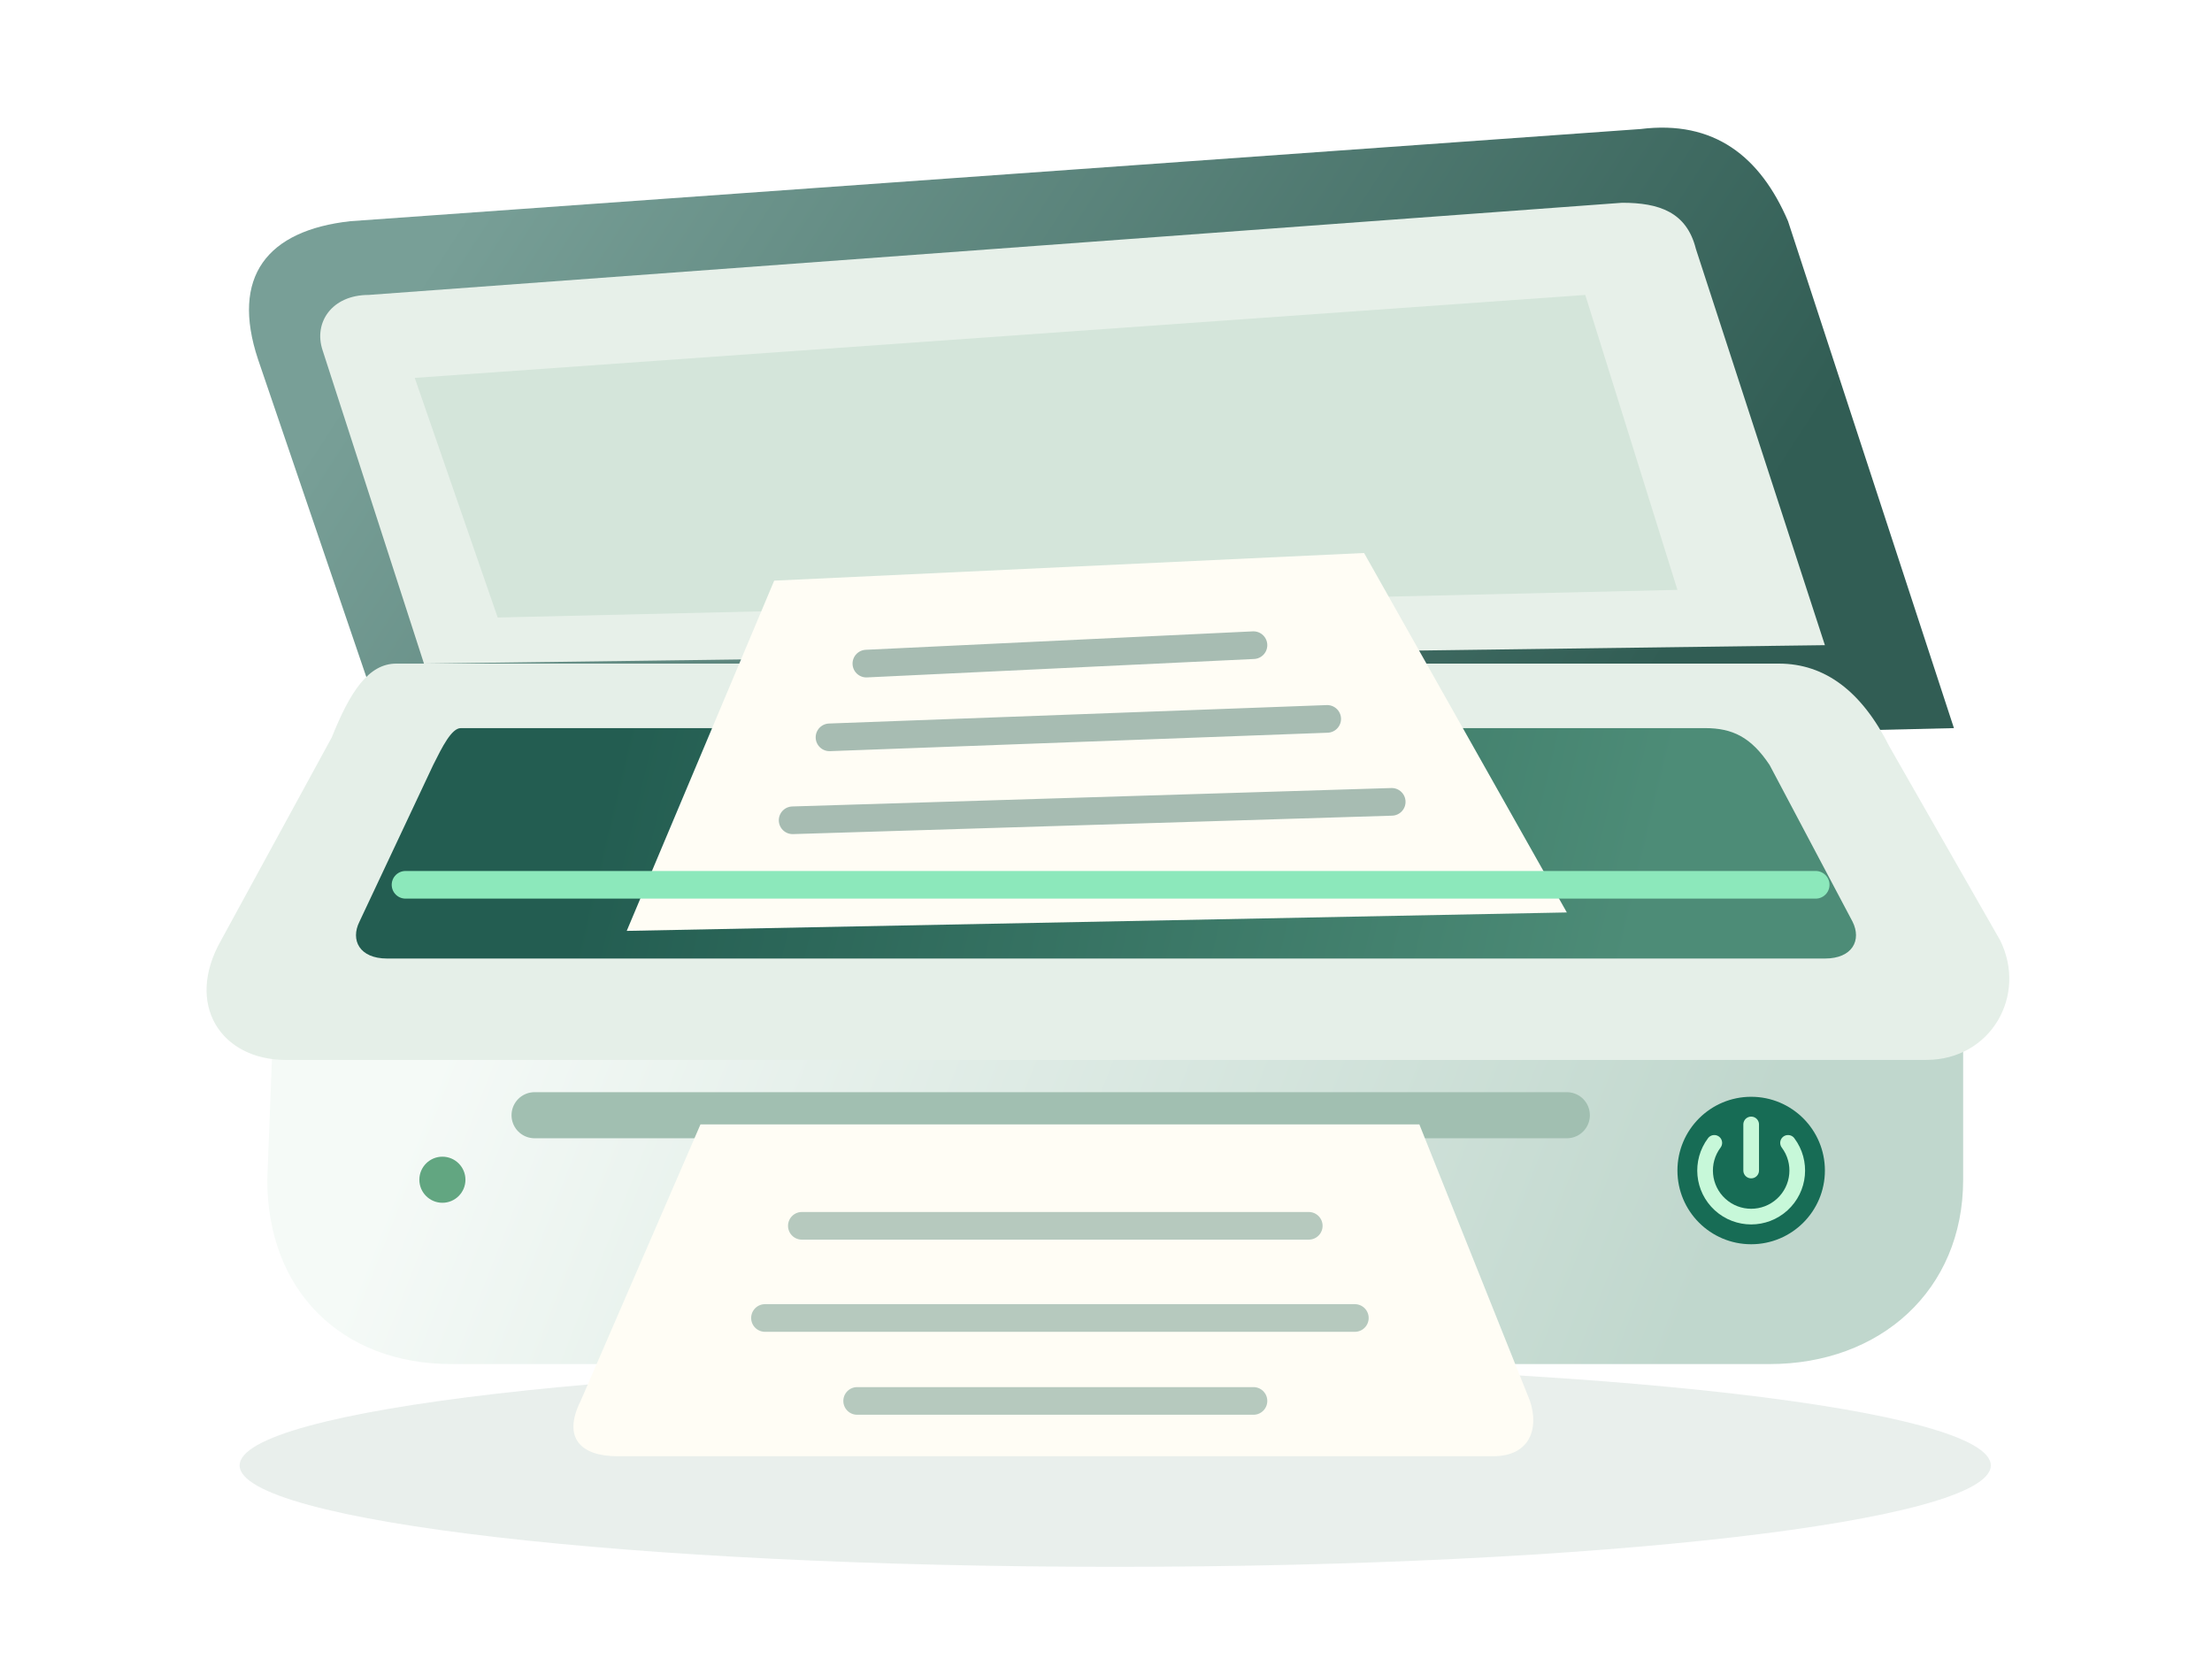
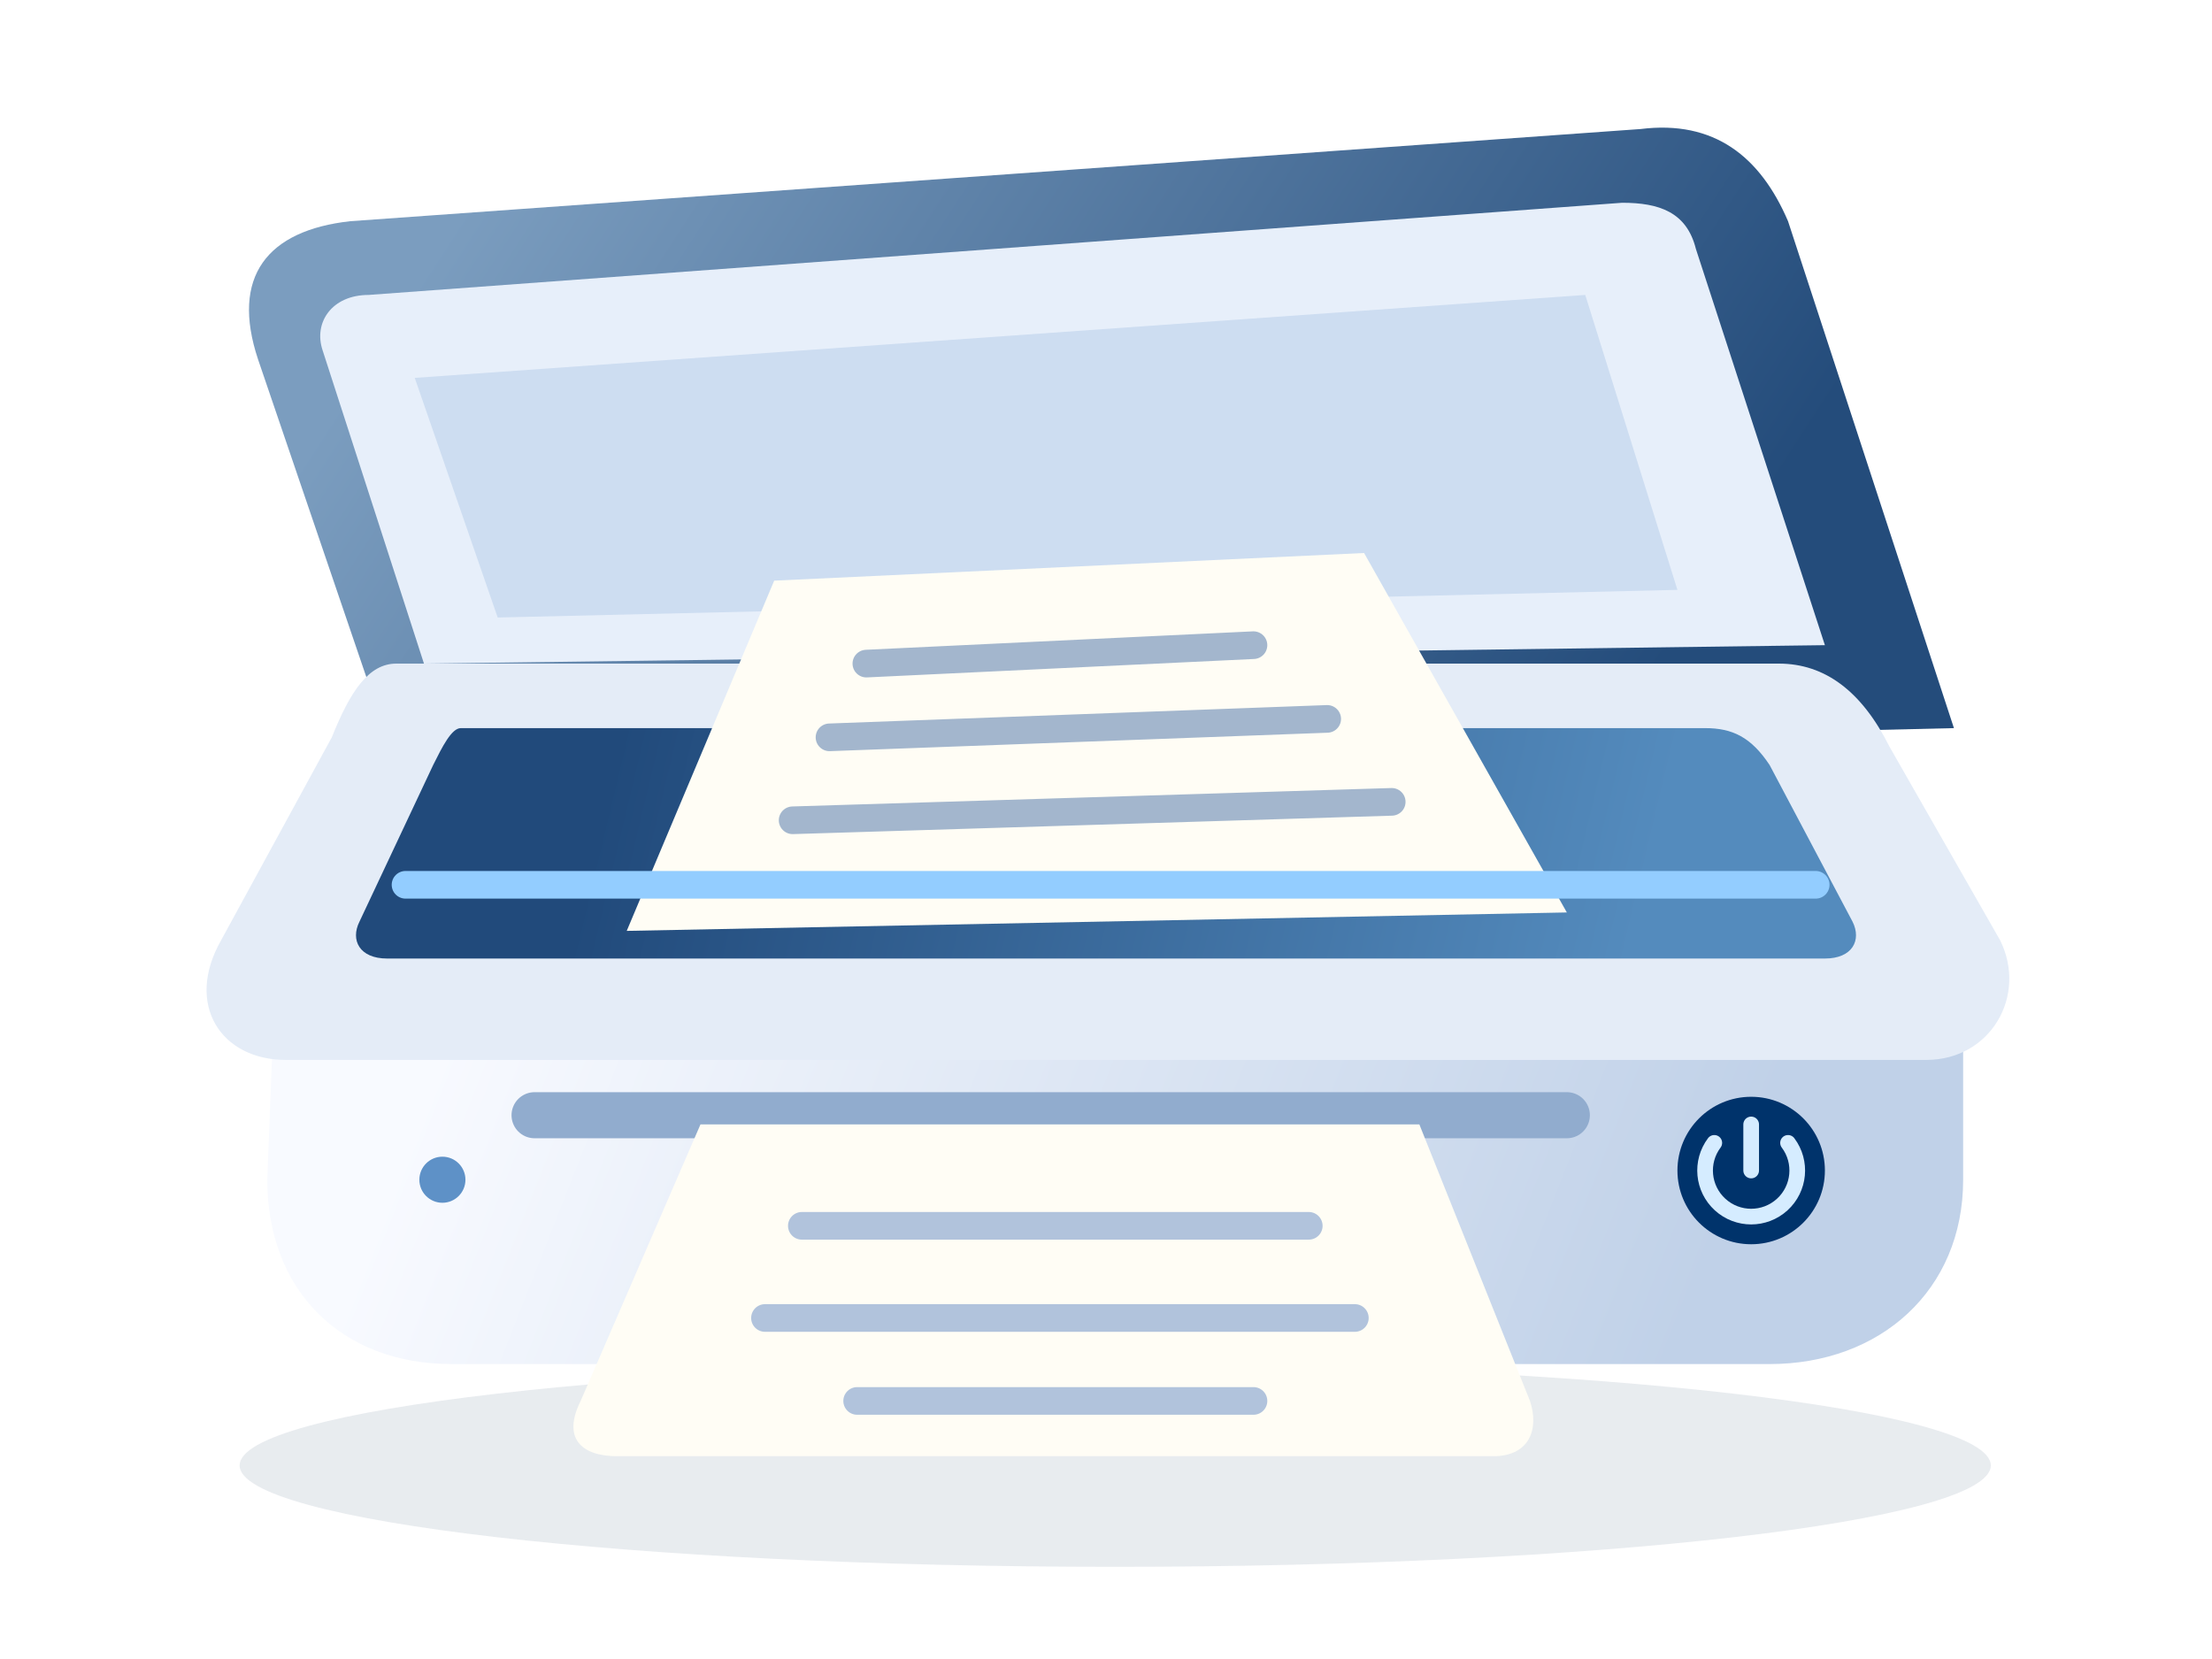
<svg xmlns="http://www.w3.org/2000/svg" width="240" height="180" viewBox="0 0 240 180" fill="none">
  <defs>
    <linearGradient id="lid" x1="52" y1="20" x2="166" y2="94" gradientUnits="userSpaceOnUse">
-       <stop stop-color="#789f97" />
-       <stop offset="1" stop-color="#315d54" />
+       <stop stop-color="#7b9dbf" />
+       <stop offset="1" stop-color="#244c7b" />
    </linearGradient>
    <linearGradient id="body" x1="53" y1="101" x2="180" y2="151" gradientUnits="userSpaceOnUse">
-       <stop stop-color="#f5faf7" />
-       <stop offset="1" stop-color="#c0d7cd" />
+       <stop stop-color="#f8faff" />
+       <stop offset="1" stop-color="#c0d1e8" />
    </linearGradient>
    <linearGradient id="glass" x1="67" y1="81" x2="176" y2="107" gradientUnits="userSpaceOnUse">
-       <stop stop-color="#235d51" />
-       <stop offset="1" stop-color="#4d8c77" />
+       <stop stop-color="#214a7b" />
+       <stop offset="1" stop-color="#548bbd" />
    </linearGradient>
  </defs>
-   <ellipse cx="121" cy="159" rx="95" ry="11" fill="#1e5940" opacity=".1" />
+   <ellipse cx="121" cy="159" rx="95" ry="11" fill="#18395e" opacity=".1" />
  <path d="M43 83 28 39c-3-9 1-14 10-15l140-10c8-1 13 3 16 10l18 55-169 4Z" fill="url(#lid)" />
-   <path d="m46 72-11-34c-1-3 1-6 5-6l136-10c4 0 7 1 8 5l14 43-152 2Z" fill="#e7f0e9" />
-   <path d="m54 67-9-26 127-9 10 32-128 3Z" fill="#d4e5da" />
+   <path d="m46 72-11-34c-1-3 1-6 5-6l136-10c4 0 7 1 8 5l14 43-152 2Z" fill="#e7effa" />
+   <path d="m54 67-9-26 127-9 10 32-128 3Z" fill="#cdddf1" />
  <path d="M30 102h183v26c0 12-9 20-21 20H49c-12 0-20-8-20-20l1-26Z" fill="url(#body)" />
-   <path d="M43 72h150c5 0 9 3 12 9l12 21c3 6-1 13-8 13H31c-7 0-11-6-7-13l12-22c2-5 4-8 7-8Z" fill="#e5efe8" />
+   <path d="M43 72h150c5 0 9 3 12 9l12 21c3 6-1 13-8 13H31c-7 0-11-6-7-13l12-22c2-5 4-8 7-8Z" fill="#e4ecf7" />
  <path d="M50 79h135c3 0 5 1 7 4l9 17c1 2 0 4-3 4H42c-3 0-4-2-3-4l8-17c1-2 2-4 3-4Z" fill="url(#glass)" />
  <path d="m84 63 64-3 22 39-102 2 16-38Z" fill="#fffdf5" />
-   <path d="m94 72 42-2m-46 10 54-2m-58 11 65-2" stroke="#a7bcb2" stroke-width="3" stroke-linecap="round" />
-   <path d="M44 96h153" stroke="#8ce8bb" stroke-width="3" stroke-linecap="round" />
-   <path d="M58 121h112" stroke="#a1bfb1" stroke-width="5" stroke-linecap="round" />
+   <path d="m94 72 42-2m-46 10 54-2m-58 11 65-2" stroke="#a3b6cd" stroke-width="3" stroke-linecap="round" />
+   <path d="M44 96h153" stroke="#93cdff" stroke-width="3" stroke-linecap="round" />
+   <path d="M58 121h112" stroke="#91acce" stroke-width="5" stroke-linecap="round" />
  <path d="M76 122h78l12 30c1 3 0 6-4 6H67c-4 0-6-2-4-6l13-30Z" fill="#fffdf5" />
-   <path d="M87 133h55m-59 10h64m-54 9h43" stroke="#b6c9be" stroke-width="3" stroke-linecap="round" />
-   <circle cx="190" cy="127" r="8" fill="#176c55" />
-   <path d="M190 122v5m-4-3a5 5 0 1 0 8 0" stroke="#c7f8d9" stroke-width="1.7" stroke-linecap="round" />
-   <circle cx="48" cy="128" r="2.5" fill="#62a681" />
+   <path d="M87 133h55m-59 10h64m-54 9h43" stroke="#b1c3dc" stroke-width="3" stroke-linecap="round" />
+   <circle cx="190" cy="127" r="8" fill="#00336b" />
+   <path d="M190 122v5m-4-3a5 5 0 1 0 8 0" stroke="#d5ecff" stroke-width="1.7" stroke-linecap="round" />
+   <circle cx="48" cy="128" r="2.5" fill="#5e91c7" />
</svg>
